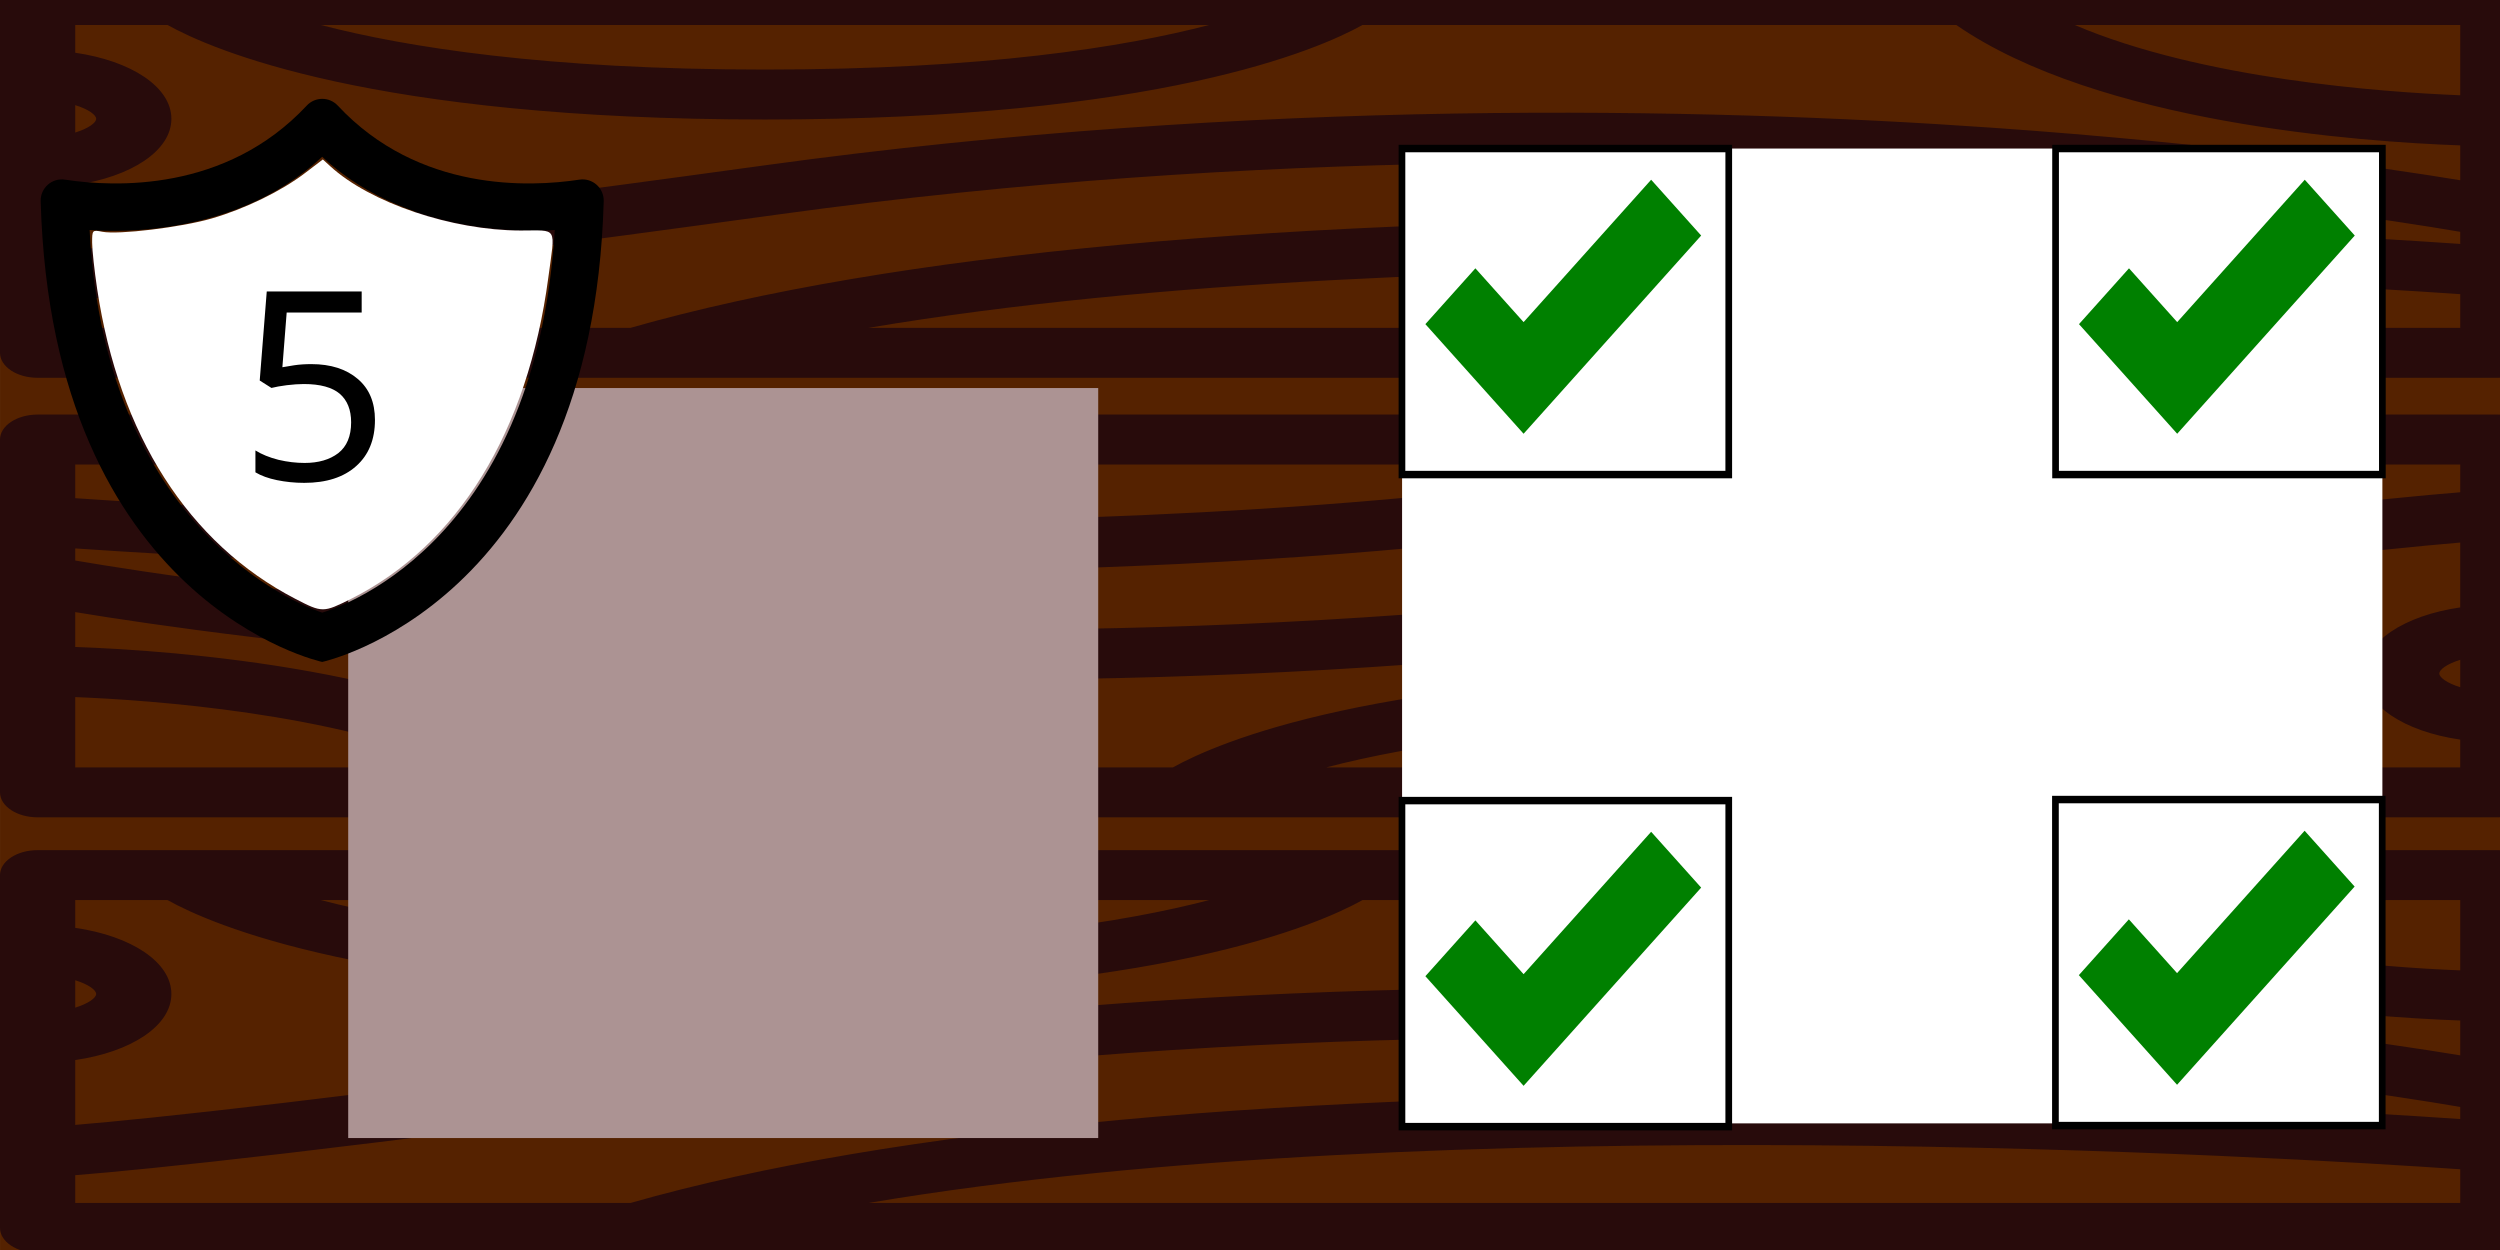
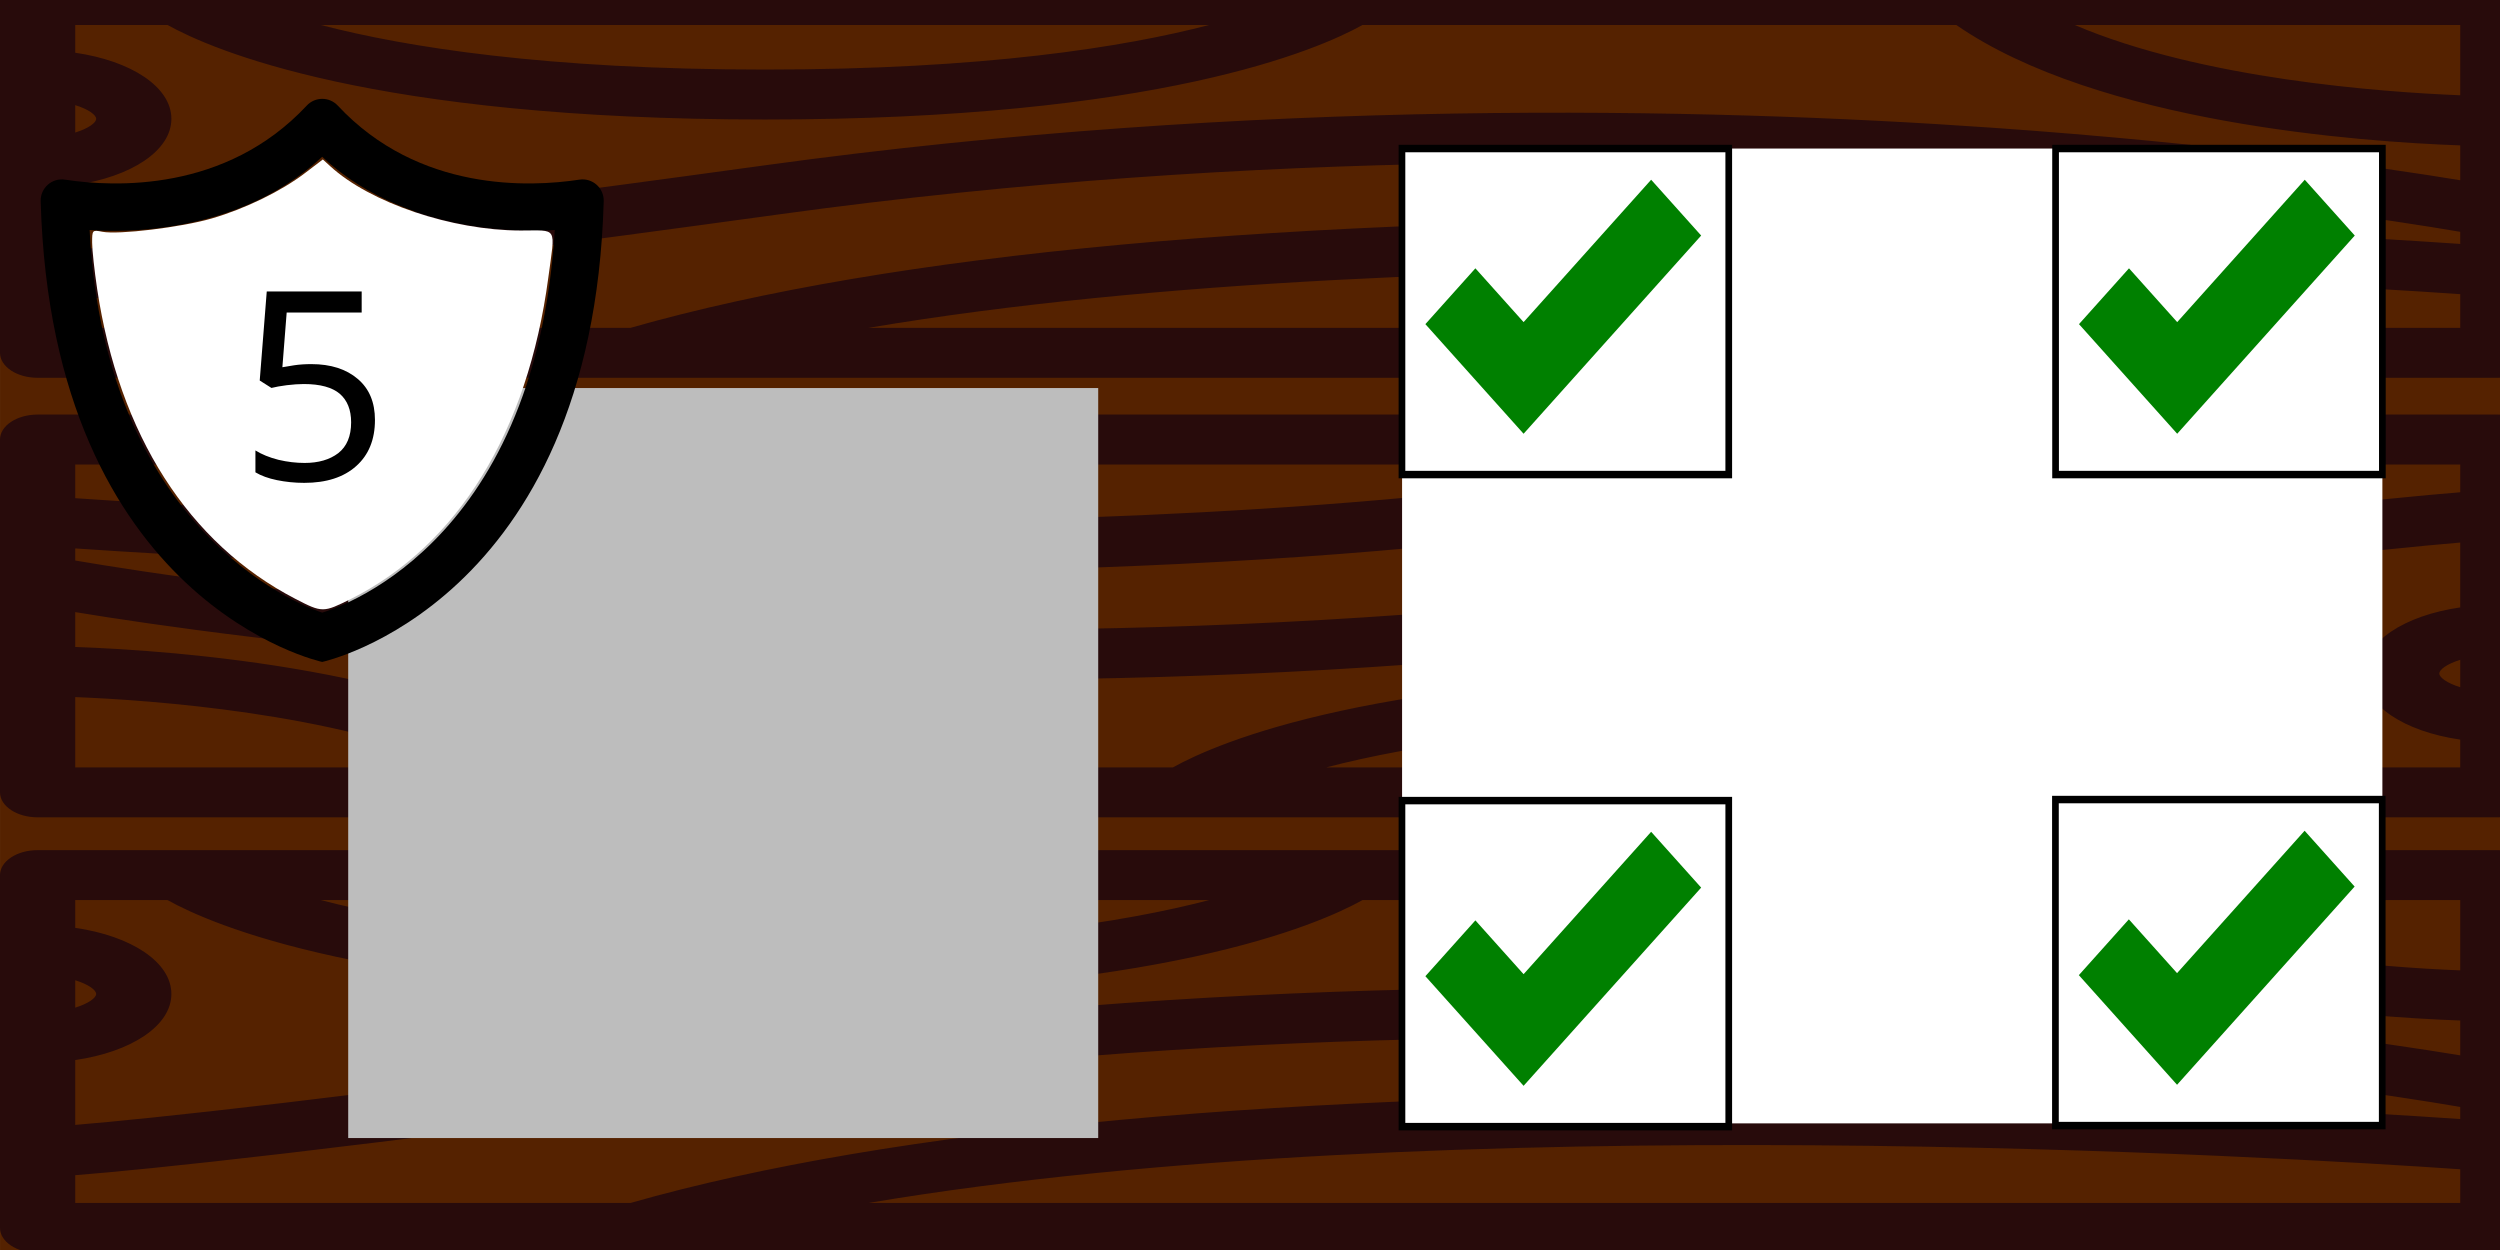
<svg xmlns="http://www.w3.org/2000/svg" viewBox="0 0 100 50" version="1.1" id="svg8">
  <defs id="defs2" />
  <g id="layer1" transform="translate(-15.76167,-6.75917)">
    <g id="g31" transform="matrix(1.403254,0,0,2.041733,-41.71221,-146.0861)" style="fill:#552200">
      <rect style="fill:#552200;stroke-width:0.188" id="rect26" width="71.263" height="24.489" x="40.958" y="74.861" />
    </g>
    <g id="g113" transform="matrix(0,-0.1315404,0.1980839,0,54.4515,45.1602)" style="fill:#280b0b">
      <g id="g6" transform="translate(-150.7667,-195.3204)" style="fill:#280b0b">
        <g id="g4" style="fill:#280b0b">
          <path d="M 176.589,0 H 69.301 c -4.195,0 -7.595,3.401 -7.595,7.595 v 121.339 c 0,0.019 0,0.037 0,0.057 v 375.413 c 0,4.195 3.401,7.595 7.595,7.595 h 24.645 c 0.003,0 0.005,0 0.008,0 0.004,0 0.007,0 0.01,0 h 17.921 c 0.009,0 0.018,0.002 0.027,0.002 0.008,0 0.016,-0.002 0.024,-0.002 h 64.651 c 4.195,0 7.595,-3.401 7.595,-7.595 V 7.595 C 184.184,3.401 180.784,0 176.589,0 Z m -31.975,15.191 c -1.254,2.705 -2.992,4.227 -4.164,4.227 -1.172,0 -2.91,-1.521 -4.164,-4.227 z M 87.135,496.808 H 76.896 V 175.386 c 29.4,115.54 13.952,285.753 10.239,321.422 z m 18.956,-10e-4 h -3.678 c 2.044,-19.808 6.803,-72.032 7.337,-133.217 C 110.656,259.641 99.6,180.179 76.897,127.328 V 15.191 h 8.438 c 1.694,14.07 7.347,51.949 26.093,142.258 20.167,97.154 17.254,185.689 11.258,242.852 -5.117,48.793 -13.284,83.648 -16.595,96.506 z m 15.686,10e-4 c 3.852,-15.506 11.149,-48.726 15.974,-94.512 6.147,-58.331 9.151,-148.695 -11.45,-247.934 C 108.225,67.272 102.455,29.666 100.629,15.19 h 19.72 c 2.483,11.335 10.425,19.418 20.103,19.418 9.678,0 17.619,-8.081 20.102,-19.418 h 8.44 v 18.641 c -7.5,8.923 -28.748,41.217 -28.748,120.653 0,79.436 21.248,111.73 28.748,120.653 v 119.901 c -29.92,28.719 -35.558,81.953 -36.617,101.77 z m 47.217,-432.02 v 179.377 c -6.706,-17.068 -13.557,-45.35 -13.557,-89.68 -0.001,-44.351 6.857,-72.64 13.557,-89.697 z m 0.001,432.02 H 147.62 c 0.942,-15.651 4.886,-52.179 21.375,-77.863 z" id="path2" style="fill:#280b0b" />
        </g>
      </g>
      <g id="g12" transform="translate(-150.7667,-195.3204)" style="fill:#280b0b">
        <g id="g10" style="fill:#280b0b">
          <path d="m 309.041,0 h -42.693 c -0.02,0 -0.041,0 -0.061,0 h -64.533 c -4.195,0 -7.595,3.401 -7.595,7.595 v 496.808 c 0,4.195 3.401,7.595 7.595,7.595 h 107.287 c 4.196,0 7.595,-3.401 7.595,-7.595 V 383.059 c 0,-0.016 0,-0.032 0,-0.049 V 7.595 C 316.636,3.401 313.237,0 309.041,0 Z m -99.693,15.191 h 21.375 c -0.942,15.652 -4.886,52.179 -21.375,77.863 z m 0,252.643 c 6.706,17.068 13.557,45.35 13.557,89.679 0,44.351 -6.858,72.639 -13.557,89.696 z m 24.38,228.974 c 1.254,-2.705 2.992,-4.227 4.163,-4.227 1.172,-0.001 2.91,1.521 4.164,4.227 z m 24.266,-10e-4 c -2.483,-11.335 -10.426,-19.418 -20.103,-19.418 -9.677,0 -17.619,8.082 -20.102,19.418 h -8.44 v -18.641 0 c 7.5,-8.923 28.748,-41.217 28.748,-120.652 0,-79.435 -21.248,-111.73 -28.748,-120.652 V 116.961 c 29.92,-28.718 35.56,-81.952 36.617,-101.77 h 10.6 c -3.852,15.506 -11.149,48.726 -15.975,94.512 -6.147,58.331 -9.151,148.695 11.449,247.934 18.077,87.089 23.848,124.696 25.674,139.17 z m 43.451,10e-4 h -8.438 v 0 C 291.313,482.738 285.66,444.859 266.914,354.55 246.747,257.396 249.66,168.861 255.656,111.698 260.774,62.905 268.941,28.051 272.252,15.192 h 3.677 c -2.044,19.809 -6.803,72.032 -7.337,133.217 -0.907,103.949 10.15,183.412 32.853,236.262 z m 0.001,-160.195 C 272.046,221.074 287.494,50.86 291.207,15.191 h 10.239 z" id="path8" style="fill:#280b0b" />
        </g>
      </g>
      <g id="g18" transform="translate(-150.7667,-195.3204)" style="fill:#280b0b">
        <g id="g16" style="fill:#280b0b">
          <path d="M 442.7,0 H 335.413 c -4.196,0 -7.595,3.401 -7.595,7.595 v 121.344 c 0,0.016 0,0.032 0,0.049 v 375.416 c 0,4.195 3.4,7.595 7.595,7.595 h 24.646 c 0.003,0 0.005,0 0.008,0 0.004,0 0.007,0 0.01,0 h 17.92 c 0.009,0 0.018,0.002 0.027,0.002 0.008,0 0.016,-0.002 0.024,-0.002 H 442.7 c 4.196,0 7.595,-3.401 7.595,-7.595 V 7.595 C 450.296,3.401 446.896,0 442.7,0 Z m -31.973,15.191 c -1.254,2.705 -2.992,4.227 -4.164,4.227 -1.173,0 -2.911,-1.521 -4.164,-4.227 z m -57.48,481.617 H 343.008 V 175.386 c 29.401,115.54 13.953,285.753 10.239,321.422 z m 18.955,-10e-4 h -3.677 c 2.044,-19.808 6.803,-72.032 7.337,-133.217 0.907,-103.949 -10.151,-183.411 -32.853,-236.262 V 15.191 h 8.438 c 1.694,14.07 7.347,51.949 26.093,142.258 20.167,97.154 17.254,185.689 11.258,242.852 -5.117,48.793 -13.284,83.648 -16.596,96.506 z m 15.686,0 c 3.851,-15.506 11.149,-48.726 15.975,-94.512 C 410.01,343.964 413.014,253.6 392.414,154.361 374.337,67.273 368.565,29.667 366.74,15.191 h 19.72 c 2.483,11.335 10.426,19.418 20.103,19.418 9.677,0 17.619,-8.081 20.102,-19.418 h 8.44 v 18.641 c -7.5,8.923 -28.748,41.217 -28.748,120.653 0,79.436 21.248,111.73 28.748,120.652 v 119.901 c -29.919,28.719 -35.558,81.953 -36.617,101.77 h -10.6 z M 435.105,64.789 v 179.375 c -6.706,-17.068 -13.557,-45.35 -13.557,-89.679 0,-44.351 6.857,-72.639 13.557,-89.696 z m 10e-4,432.019 h -21.375 c 0.942,-15.651 4.886,-52.179 21.375,-77.863 z" id="path14" style="fill:#280b0b" />
        </g>
      </g>
    </g>
    <rect style="fill:#ffffff;stroke-width:0.259" id="rect964" width="39.212" height="38.993" x="71.845" y="12.701" />
    <g id="g645-5" transform="matrix(1.168369,0,0,1.304125,20.86068,-6.558536)">
      <g id="g4177">
        <rect style="fill:#ffffff;stroke:#000000;stroke-width:0.229;stroke-miterlimit:4;stroke-dasharray:none;stroke-opacity:1" id="rect321-6-0" width="11.188" height="10" x="43.633" y="34.768" />
        <g id="g4169">
          <g id="g4163">
            <g id="g581-36" style="fill:#00ff00" transform="matrix(0.01905787,0,0,0.01905787,44.43452,34.89956)">
              <g id="g579-1" style="fill:#008000">
                <polygon points="405.584,43.295 176.428,272.452 89.84,185.865 0,275.706 86.588,362.293 176.428,452.131 266.266,362.293 495.426,133.133 " id="polygon577-0" style="fill:#008000" />
              </g>
            </g>
          </g>
        </g>
      </g>
    </g>
    <g id="g645-5-4" transform="matrix(1.168369,0,0,1.304125,20.86068,-32.64103)">
      <g id="g4177-7">
        <rect style="fill:#ffffff;stroke:#000000;stroke-width:0.229;stroke-miterlimit:4;stroke-dasharray:none;stroke-opacity:1" id="rect321-6-0-6" width="11.188" height="10" x="43.633" y="34.768" />
        <g id="g4169-31">
          <g id="g4163-7">
            <g id="g581-36-5" style="fill:#008000" transform="matrix(0.01905787,0,0,0.01905787,44.43452,34.89956)">
              <g id="g579-1-9" style="fill:#008000">
                <polygon points="86.588,362.293 176.428,452.131 266.266,362.293 495.426,133.133 405.584,43.295 176.428,272.452 89.84,185.865 0,275.706 " id="polygon577-0-6" style="fill:#008000" />
              </g>
            </g>
          </g>
        </g>
      </g>
    </g>
    <g id="g645-5-4-8" transform="matrix(1.168369,0,0,1.304125,47.00515,-32.64103)">
      <g id="g4177-7-5">
        <rect style="fill:#ffffff;stroke:#000000;stroke-width:0.229;stroke-miterlimit:4;stroke-dasharray:none;stroke-opacity:1" id="rect321-6-0-6-9" width="11.188" height="10" x="43.633" y="34.768" />
        <g id="g4169-31-7">
          <g id="g4163-7-53">
            <g id="g581-36-5-8" style="fill:#008000" transform="matrix(0.01905787,0,0,0.01905787,44.43452,34.89956)">
              <g id="g579-1-9-8" style="fill:#008000">
                <polygon points="89.84,185.865 0,275.706 86.588,362.293 176.428,452.131 266.266,362.293 495.426,133.133 405.584,43.295 176.428,272.452 " id="polygon577-0-6-3" style="fill:#008000" />
              </g>
            </g>
          </g>
        </g>
      </g>
    </g>
    <g id="g645-5-4-6" transform="matrix(1.168369,0,0,1.304125,46.99947,-6.600433)">
      <g id="g4177-7-0">
        <rect style="fill:#ffffff;stroke:#000000;stroke-width:0.229;stroke-miterlimit:4;stroke-dasharray:none;stroke-opacity:1" id="rect321-6-0-6-4" width="11.188" height="10" x="43.633" y="34.768" />
        <g id="g4169-31-88">
          <g id="g4163-7-8">
            <g id="g581-36-5-9" style="fill:#008000" transform="matrix(0.01905787,0,0,0.01905787,44.43452,34.89956)">
              <g id="g579-1-9-7" style="fill:#008000">
                <polygon points="176.428,272.452 89.84,185.865 0,275.706 86.588,362.293 176.428,452.131 266.266,362.293 495.426,133.133 405.584,43.295 " id="polygon577-0-6-7" style="fill:#008000" />
              </g>
            </g>
          </g>
        </g>
      </g>
    </g>
-     <rect style="fill:#ac9393;stroke-width:0.265" id="rect970" width="30" height="30" x="29.69" y="22.281" />
+     <rect style="fill:#bdbdbd;stroke-width:0.265;fill-opacity:1" id="rect970" width="30" height="30" x="29.69" y="22.281" />
    <g id="g1516" transform="translate(-1.040828,-9.250455)">
      <g id="g71" transform="translate(1.060025,4.298518)">
        <g id="g419" transform="matrix(0.04596369,0,0,0.04596369,16.86357,15.1608)">
          <g id="g417">
            <path d="m 256,458.1 c -5.9,-2 -188.4,-60.9 -202.4,-333 7,0.5 122.3,11.2 202.4,-63.7 78.9,73.8 195.4,64.1 202.4,63.7 -17.2,280.2 -196.5,331 -202.4,333 z M 479.7,81.3 C 437,87.8 340,92.3 269.6,16.9 262.3,9 249.8,9 242.5,16.9 172,92.3 75,87.8 32.3,81.3 20.9,79.5 10.7,88.5 11,100 c 9.9,350.5 245,401 245,401 0,0 235.1,-50.4 245,-401 0.3,-11.5 -9.9,-20.5 -21.3,-18.7 z" id="path415" />
          </g>
        </g>
        <path style="fill:#ffffff;stroke-width:0.134" d="m 27.561,35.667 c -4.275,-2.214 -7.056,-6.559 -7.932,-12.395 -0.11,-0.735 -0.201,-1.569 -0.201,-1.854 -7.68e-4,-0.505 0.009,-0.516 0.403,-0.437 0.64,0.128 3.158,-0.176 4.374,-0.529 1.342,-0.389 2.789,-1.094 3.745,-1.824 l 0.706,-0.539 0.297,0.272 c 1.594,1.462 4.869,2.568 7.613,2.571 1.509,0.002 1.388,-0.206 1.108,1.891 -0.819,6.15 -3.611,10.694 -7.89,12.842 -1.109,0.557 -1.152,0.557 -2.223,0.002 z" id="path476" />
      </g>
      <text xml:space="preserve" style="font-style:normal;font-weight:normal;font-size:10.583px;line-height:1.25;font-family:sans-serif;fill:#000000;fill-opacity:1;stroke:none;stroke-width:0.265" x="26.349" y="35.216" id="text962">
        <tspan id="tspan960" x="26.349" y="35.216" style="stroke-width:0.265">5</tspan>
      </text>
    </g>
    <g id="g1223" transform="matrix(0.05847065,0,0,0.05847065,32.2487,25.34699)" />
    <g id="g1221" transform="matrix(0.05847065,0,0,0.05847065,32.2487,25.34699)" />
    <g id="g1219" transform="matrix(0.05847065,0,0,0.05847065,32.2487,25.34699)" />
    <g id="g1217" transform="matrix(0.05847065,0,0,0.05847065,32.2487,25.34699)" />
    <g id="g1215" transform="matrix(0.05847065,0,0,0.05847065,32.2487,25.34699)" />
    <g id="g1213" transform="matrix(0.05847065,0,0,0.05847065,32.2487,25.34699)" />
    <g id="g1211" transform="matrix(0.05847065,0,0,0.05847065,32.2487,25.34699)" />
    <g id="g1209" transform="matrix(0.05847065,0,0,0.05847065,32.2487,25.34699)" />
    <g id="g1207" transform="matrix(0.05847065,0,0,0.05847065,32.2487,25.34699)" />
    <g id="g1205" transform="matrix(0.05847065,0,0,0.05847065,32.2487,25.34699)" />
    <g id="g1203" transform="matrix(0.05847065,0,0,0.05847065,32.2487,25.34699)" />
    <g id="g1201" transform="matrix(0.05847065,0,0,0.05847065,32.2487,25.34699)" />
    <g id="g1199" transform="matrix(0.05847065,0,0,0.05847065,32.2487,25.34699)" />
    <g id="g1197" transform="matrix(0.05847065,0,0,0.05847065,32.2487,25.34699)" />
    <g id="g1195" transform="matrix(0.05847065,0,0,0.05847065,32.2487,25.34699)" />
    <g id="g1615" transform="matrix(0.02004772,0,0,0.02004772,88.6036,34.64285)" />
    <g id="g1617" transform="matrix(0.02004772,0,0,0.02004772,88.6036,34.64285)" />
    <g id="g1619" transform="matrix(0.02004772,0,0,0.02004772,88.6036,34.64285)" />
    <g id="g1621" transform="matrix(0.02004772,0,0,0.02004772,88.6036,34.64285)" />
    <g id="g1623" transform="matrix(0.02004772,0,0,0.02004772,88.6036,34.64285)" />
    <g id="g1625" transform="matrix(0.02004772,0,0,0.02004772,88.6036,34.64285)" />
    <g id="g1627" transform="matrix(0.02004772,0,0,0.02004772,88.6036,34.64285)" />
    <g id="g1629" transform="matrix(0.02004772,0,0,0.02004772,88.6036,34.64285)" />
    <g id="g1631" transform="matrix(0.02004772,0,0,0.02004772,88.6036,34.64285)" />
    <g id="g1633" transform="matrix(0.02004772,0,0,0.02004772,88.6036,34.64285)" />
    <g id="g1635" transform="matrix(0.02004772,0,0,0.02004772,88.6036,34.64285)" />
    <g id="g1637" transform="matrix(0.02004772,0,0,0.02004772,88.6036,34.64285)" />
    <g id="g1639" transform="matrix(0.02004772,0,0,0.02004772,88.6036,34.64285)" />
    <g id="g1641" transform="matrix(0.02004772,0,0,0.02004772,88.6036,34.64285)" />
    <g id="g1643" transform="matrix(0.02004772,0,0,0.02004772,88.6036,34.64285)" />
  </g>
</svg>
